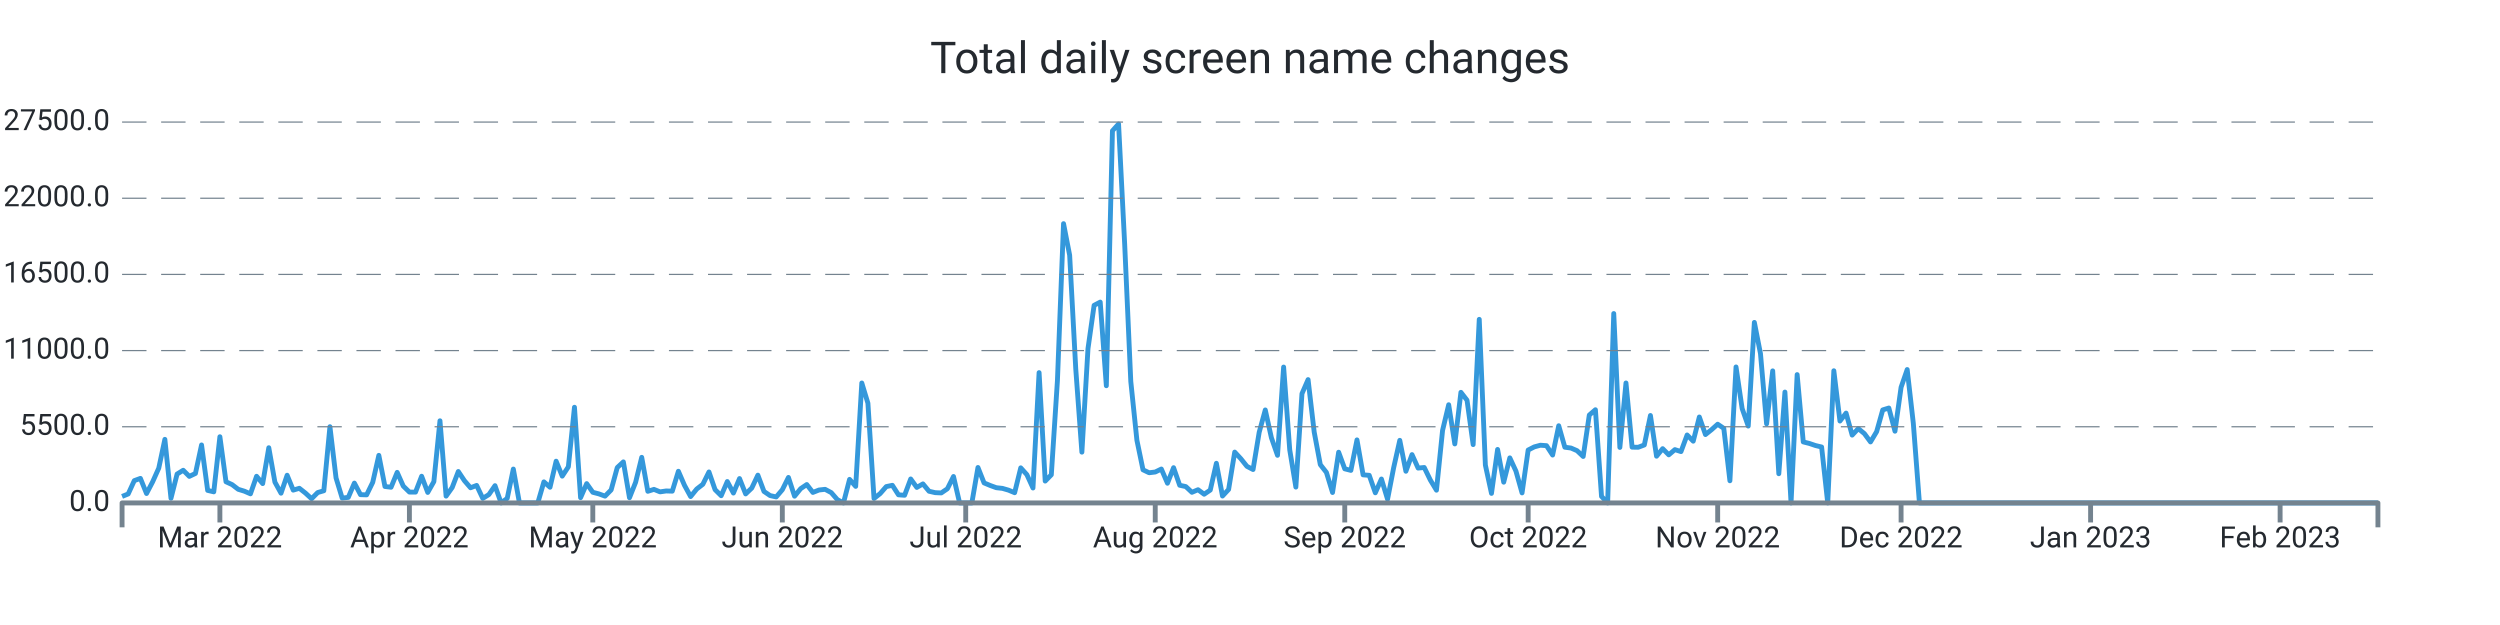
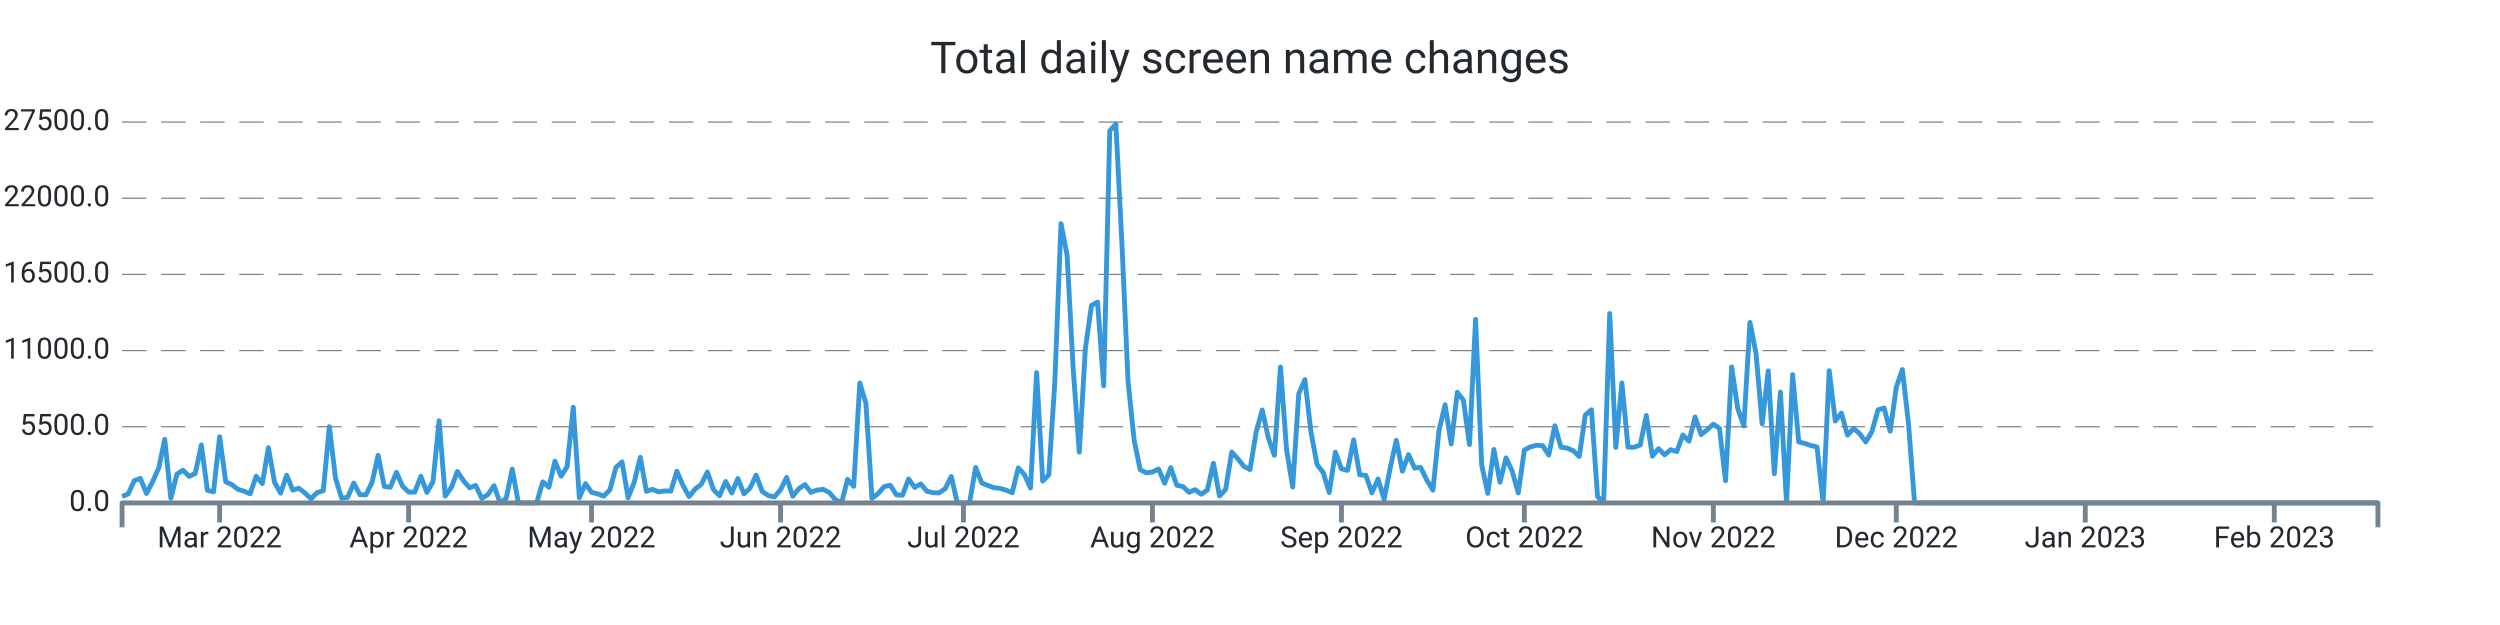
<svg xmlns="http://www.w3.org/2000/svg" width="1024.0" height="256.0" viewBox="0 0 1024.0 256.0" preserveAspectRatio="xMidYMid meet">
-   <path stroke="#3498db" stroke-linejoin="round" d="M 50.0 203.339 L 50 203.339L 52.504 202.33L 55.008 196.867L 57.512 195.948L 60.016 202.143L 62.52 197.355L 65.024 191.761L 67.528 179.962L 70.033 204.094L 72.537 194.172L 75.041 192.618L 77.545 195.125L 80.049 193.928L 82.553 182.248L 85.057 200.866L 87.561 201.456L 90.065 178.89L 92.569 197.338L 95.073 198.501L 97.577 200.418L 100.081 201.184L 102.585 202.267L 105.089 195.091L 107.593 198.081L 110.098 183.389L 112.602 197.474L 115.106 202.018L 117.61 194.66L 120.114 200.753L 122.618 200.004L 125.122 201.972L 127.626 204.275L 130.13 201.745L 132.634 201.014L 135.138 174.783L 137.642 195.761L 140.146 204.003L 142.65 203.731L 145.154 197.877L 147.659 202.608L 150.163 202.693L 152.667 197.559L 155.171 186.514L 157.675 199.266L 160.179 199.573L 162.683 193.48L 165.187 199.108L 167.691 201.547L 170.195 201.57L 172.699 195.069L 175.203 201.7L 177.707 197.287L 180.211 172.355L 182.715 203.209L 185.22 199.675L 187.724 193.129L 190.228 196.89L 192.732 199.788L 195.236 198.83L 197.74 204.134L 200.244 202.579L 202.748 198.926L 205.252 206L 207.756 204.128L 210.26 192.125L 212.764 206L 215.268 206L 217.772 206L 220.276 206L 222.78 197.372L 225.285 199.578L 227.789 188.902L 230.293 195.029L 232.797 191.206L 235.301 166.813L 237.805 203.839L 240.309 198.092L 242.813 201.643L 245.317 202.296L 247.821 203.22L 250.325 200.668L 252.829 191.512L 255.333 189.186L 257.837 203.867L 260.341 197.565L 262.846 187.325L 265.35 201.235L 267.854 200.446L 270.358 201.462L 272.862 201.099L 275.366 201.178L 277.87 193.026L 280.374 198.807L 282.878 203.391L 285.382 200.305L 287.886 198.359L 290.39 193.31L 292.894 200.566L 295.398 203.039L 297.902 197.23L 300.407 201.955L 302.911 196.016L 305.415 202.307L 307.919 199.913L 310.423 194.621L 312.927 201.292L 315.431 202.988L 317.935 203.544L 320.439 200.605L 322.943 195.562L 325.447 203.243L 327.951 200.157L 330.455 198.467L 332.959 201.7L 335.463 200.707L 337.967 200.429L 340.472 201.768L 342.976 204.644L 345.48 206L 347.984 196.356L 350.488 199.215L 352.992 156.874L 355.496 165.151L 358 204.173L 360.504 202.177L 363.008 199.312L 365.512 198.784L 368.016 202.676L 370.52 202.857L 373.024 196.186L 375.528 199.647L 378.033 198.206L 380.537 201.218L 383.041 201.791L 385.545 201.904L 388.049 200.197L 390.553 195.171L 393.057 206L 395.561 206L 398.065 206L 400.569 191.483L 403.073 197.797L 405.577 198.852L 408.081 199.76L 410.585 200.038L 413.089 200.764L 415.593 201.808L 418.098 191.631L 420.602 194.411L 423.106 199.885L 425.61 152.631L 428.114 197.048L 430.618 194.473L 433.122 155.904L 435.626 91.609L 438.13 104.538L 440.634 151.179L 443.138 185.198L 445.642 142.766L 448.146 125.067L 450.65 123.745L 453.154 157.997L 455.659 53.568L 458.163 50.789L 460.667 100.022L 463.171 156.245L 465.675 180.32L 468.179 192.437L 470.683 193.639L 473.187 193.333L 475.691 192.113L 478.195 197.933L 480.699 191.563L 483.203 198.767L 485.707 199.301L 488.211 201.649L 490.715 200.588L 493.22 202.438L 495.724 200.73L 498.228 189.77L 500.732 203.175L 503.236 200.486L 505.74 185.181L 508.244 187.887L 510.748 191.018L 513.252 192.317L 515.756 177.097L 518.26 167.913L 520.764 179.31L 523.268 186.497L 525.772 150.345L 528.276 184.273L 530.78 199.51L 533.285 161.248L 535.789 155.49L 538.293 176.961L 540.797 190.309L 543.301 193.509L 545.805 201.728L 548.309 185.226L 550.813 192.034L 553.317 192.669L 555.821 180.183L 558.325 194.501L 560.829 194.683L 563.333 201.853L 565.837 196.203L 568.341 204.491L 570.846 191.557L 573.35 180.365L 575.854 193.026L 578.358 186.208L 580.862 191.727L 583.366 191.483L 585.87 196.634L 588.374 200.781L 590.878 176.269L 593.382 165.78L 595.886 181.829L 598.39 160.698L 600.894 163.931L 603.398 182.106L 605.902 130.808L 608.407 190.496L 610.911 202.091L 613.415 184.092L 615.919 197.502L 618.423 187.541L 620.927 192.953L 623.431 201.887L 625.935 184.336L 628.439 183.048L 630.943 182.367L 633.447 182.543L 635.951 186.389L 638.455 174.386L 640.959 183.179L 643.463 183.513L 645.967 184.602L 648.472 186.968L 650.976 170.001L 653.48 167.834L 655.984 203.322L 658.488 206L 660.992 128.431L 663.496 183.264L 666 156.869L 668.504 183.156L 671.008 183.201L 673.512 182.26L 676.016 170.188L 678.52 186.866L 681.024 183.774L 683.528 186.299L 686.033 184.171L 688.537 184.966L 691.041 178.17L 693.545 180.705L 696.049 170.801L 698.553 177.994L 701.057 175.991L 703.561 173.756L 706.065 175.458L 708.569 196.918L 711.073 150.305L 713.577 167.34L 716.081 174.522L 718.585 132.056L 721.089 144.831L 723.593 173.609L 726.098 151.911L 728.602 194.036L 731.106 160.595L 733.61 206L 736.114 153.437L 738.618 181.012L 741.122 181.641L 743.626 182.492L 746.13 183.088L 748.634 206L 751.138 151.865L 753.642 172.457L 756.146 169.207L 758.65 178.221L 761.154 175.543L 763.659 177.614L 766.163 181.017L 768.667 176.808L 771.171 167.896L 773.675 167.125L 776.179 176.621L 778.683 158.633L 781.187 151.36L 783.691 173.353L 786.195 206L 788.699 206L 791.203 206L 793.707 206L 796.211 206L 798.715 206L 801.22 206L 803.724 206L 806.228 206L 808.732 206L 811.236 206L 813.74 206L 816.244 206L 818.748 206L 821.252 206L 823.756 206L 826.26 206L 828.764 206L 831.268 206L 833.772 206L 836.276 206L 838.78 206L 841.285 206L 843.789 206L 846.293 206L 848.797 206L 851.301 206L 853.805 206L 856.309 206L 858.813 206L 861.317 206L 863.821 206L 866.325 206L 868.829 206L 871.333 206L 873.837 206L 876.341 206L 878.846 206L 881.35 206L 883.854 206L 886.358 206L 888.862 206L 891.366 206L 893.87 206L 896.374 206L 898.878 206L 901.382 206L 903.886 206L 906.39 206L 908.894 206L 911.398 206L 913.902 206L 916.407 206L 918.911 206L 921.415 206L 923.919 206L 926.423 206L 928.927 206L 931.431 206L 933.935 206L 936.439 206L 938.943 206L 941.447 206L 943.951 206L 946.455 206L 948.959 206L 951.463 206L 953.967 206L 956.472 206L 958.976 206L 961.48 206L 963.984 206L 966.488 206L 968.992 206L 971.496 206L 974 206" stroke-width="2.0" fill="none" />
+   <path stroke="#3498db" stroke-linejoin="round" d="M 50.0 203.339 L 50 203.339L 52.497 202.33L 54.995 196.867L 57.492 195.948L 59.989 202.143L 62.486 197.355L 64.984 191.761L 67.481 179.962L 69.978 204.094L 72.476 194.172L 74.973 192.618L 77.47 195.125L 79.968 193.928L 82.465 182.248L 84.962 200.866L 87.459 201.456L 89.957 178.89L 92.454 197.338L 94.951 198.501L 97.449 200.418L 99.946 201.184L 102.443 202.267L 104.941 195.091L 107.438 198.081L 109.935 183.389L 112.432 197.474L 114.93 202.018L 117.427 194.66L 119.924 200.753L 122.422 200.004L 124.919 201.972L 127.416 204.275L 129.914 201.745L 132.411 201.014L 134.908 174.783L 137.405 195.761L 139.903 204.003L 142.4 203.731L 144.897 197.877L 147.395 202.608L 149.892 202.693L 152.389 197.559L 154.886 186.514L 157.384 199.266L 159.881 199.573L 162.378 193.48L 164.876 199.108L 167.373 201.547L 169.87 201.57L 172.368 195.069L 174.865 201.7L 177.362 197.287L 179.859 172.355L 182.357 203.209L 184.854 199.675L 187.351 193.129L 189.849 196.89L 192.346 199.788L 194.843 198.83L 197.341 204.134L 199.838 202.579L 202.335 198.926L 204.832 206L 207.33 204.128L 209.827 192.125L 212.324 206L 214.822 206L 217.319 206L 219.816 206L 222.314 197.372L 224.811 199.578L 227.308 188.902L 229.805 195.029L 232.303 191.206L 234.8 166.813L 237.297 203.839L 239.795 198.092L 242.292 201.643L 244.789 202.296L 247.286 203.22L 249.784 200.668L 252.281 191.512L 254.778 189.186L 257.276 203.867L 259.773 197.565L 262.27 187.325L 264.768 201.235L 267.265 200.446L 269.762 201.462L 272.259 201.099L 274.757 201.178L 277.254 193.026L 279.751 198.807L 282.249 203.391L 284.746 200.305L 287.243 198.359L 289.741 193.31L 292.238 200.566L 294.735 203.039L 297.232 197.23L 299.73 201.955L 302.227 196.016L 304.724 202.307L 307.222 199.913L 309.719 194.621L 312.216 201.292L 314.714 202.988L 317.211 203.544L 319.708 200.605L 322.205 195.562L 324.703 203.243L 327.2 200.157L 329.697 198.467L 332.195 201.7L 334.692 200.707L 337.189 200.429L 339.686 201.768L 342.184 204.644L 344.681 206L 347.178 196.356L 349.676 199.215L 352.173 156.874L 354.67 165.151L 357.168 204.173L 359.665 202.177L 362.162 199.312L 364.659 198.784L 367.157 202.676L 369.654 202.857L 372.151 196.186L 374.649 199.647L 377.146 198.206L 379.643 201.218L 382.141 201.791L 384.638 201.904L 387.135 200.197L 389.632 195.171L 392.13 206L 394.627 206L 397.124 206L 399.622 191.483L 402.119 197.797L 404.616 198.852L 407.114 199.76L 409.611 200.038L 412.108 200.764L 414.605 201.808L 417.103 191.631L 419.6 194.411L 422.097 199.885L 424.595 152.631L 427.092 197.048L 429.589 194.473L 432.086 155.904L 434.584 91.609L 437.081 104.538L 439.578 151.179L 442.076 185.198L 444.573 142.766L 447.07 125.067L 449.568 123.745L 452.065 157.997L 454.562 53.568L 457.059 50.789L 459.557 100.022L 462.054 156.245L 464.551 180.32L 467.049 192.437L 469.546 193.639L 472.043 193.333L 474.541 192.113L 477.038 197.933L 479.535 191.563L 482.032 198.767L 484.53 199.301L 487.027 201.649L 489.524 200.588L 492.022 202.438L 494.519 200.73L 497.016 189.77L 499.514 203.175L 502.011 200.486L 504.508 185.181L 507.005 187.887L 509.503 191.018L 512 192.317L 514.497 177.097L 516.995 167.913L 519.492 179.31L 521.989 186.497L 524.486 150.345L 526.984 184.273L 529.481 199.51L 531.978 161.248L 534.476 155.49L 536.973 176.961L 539.47 190.309L 541.968 193.509L 544.465 201.728L 546.962 185.226L 549.459 192.034L 551.957 192.669L 554.454 180.183L 556.951 194.501L 559.449 194.683L 561.946 201.853L 564.443 196.203L 566.941 204.491L 569.438 191.557L 571.935 180.365L 574.432 193.026L 576.93 186.208L 579.427 191.727L 581.924 191.483L 584.422 196.634L 586.919 200.781L 589.416 176.269L 591.914 165.78L 594.411 181.829L 596.908 160.698L 599.405 163.931L 601.903 182.106L 604.4 130.808L 606.897 190.496L 609.395 202.091L 611.892 184.092L 614.389 197.502L 616.886 187.541L 619.384 192.953L 621.881 201.887L 624.378 184.336L 626.876 183.048L 629.373 182.367L 631.87 182.543L 634.368 186.389L 636.865 174.386L 639.362 183.179L 641.859 183.513L 644.357 184.602L 646.854 186.968L 649.351 170.001L 651.849 167.834L 654.346 203.322L 656.843 206L 659.341 128.431L 661.838 183.264L 664.335 156.869L 666.832 183.156L 669.33 183.201L 671.827 182.26L 674.324 170.188L 676.822 186.866L 679.319 183.774L 681.816 186.299L 684.314 184.171L 686.811 184.966L 689.308 178.17L 691.805 180.705L 694.303 170.801L 696.8 177.994L 699.297 175.991L 701.795 173.756L 704.292 175.458L 706.789 196.918L 709.286 150.305L 711.784 167.34L 714.281 174.522L 716.778 132.056L 719.276 144.831L 721.773 173.609L 724.27 151.911L 726.768 194.036L 729.265 160.595L 731.762 206L 734.259 153.437L 736.757 181.012L 739.254 181.641L 741.751 182.492L 744.249 183.088L 746.746 206L 749.243 151.865L 751.741 172.457L 754.238 169.207L 756.735 178.221L 759.232 175.543L 761.73 177.614L 764.227 181.017L 766.724 176.808L 769.222 167.896L 771.719 167.125L 774.216 176.621L 776.714 158.633L 779.211 151.36L 781.708 173.353L 784.205 206L 786.703 206L 789.2 206L 791.697 206L 794.195 206L 796.692 206L 799.189 206L 801.686 206L 804.184 206L 806.681 206L 809.178 206L 811.676 206L 814.173 206L 816.67 206L 819.168 206L 821.665 206L 824.162 206L 826.659 206L 829.157 206L 831.654 206L 834.151 206L 836.649 206L 839.146 206L 841.643 206L 844.141 206L 846.638 206L 849.135 206L 851.632 206L 854.13 206L 856.627 206L 859.124 206L 861.622 206L 864.119 206L 866.616 206L 869.114 206L 871.611 206L 874.108 206L 876.605 206L 879.103 206L 881.6 206L 884.097 206L 886.595 206L 889.092 206L 891.589 206L 894.086 206L 896.584 206L 899.081 206L 901.578 206L 904.076 206L 906.573 206L 909.07 206L 911.568 206L 914.065 206L 916.562 206L 919.059 206L 921.557 206L 924.054 206L 926.551 206L 929.049 206L 931.546 206L 934.043 206L 936.541 206L 939.038 206L 941.535 206L 944.032 206L 946.53 206L 949.027 206L 951.524 206L 954.022 206L 956.519 206L 959.016 206L 961.514 206L 964.011 206L 966.508 206L 969.005 206L 971.503 206L 974 206" stroke-width="2.0" fill="none" />
  <text x="45.0" font-family="-apple-system, system-ui, BlinkMacSystemFont, Roboto" y="50.0" dominant-baseline="middle" text-anchor="end" font-size="12" fill="#24292f">27500.0</text>
  <path stroke="#74838f" stroke-dasharray="10 6" stroke-width="0.5" d="M 50.0 50.0 L 974.0 50.0" />
  <text x="45.0" font-family="-apple-system, system-ui, BlinkMacSystemFont, Roboto" y="81.2" dominant-baseline="middle" text-anchor="end" font-size="12" fill="#24292f">22000.0</text>
  <path stroke="#74838f" stroke-dasharray="10 6" stroke-width="0.5" d="M 50.0 81.2 L 974.0 81.2" />
  <text x="45.0" font-family="-apple-system, system-ui, BlinkMacSystemFont, Roboto" y="112.4" dominant-baseline="middle" text-anchor="end" font-size="12" fill="#24292f">16500.0</text>
  <path stroke="#74838f" stroke-dasharray="10 6" stroke-width="0.5" d="M 50.0 112.4 L 974.0 112.4" />
  <text x="45.0" font-family="-apple-system, system-ui, BlinkMacSystemFont, Roboto" y="143.6" dominant-baseline="middle" text-anchor="end" font-size="12" fill="#24292f">11000.0</text>
  <path stroke="#74838f" stroke-dasharray="10 6" stroke-width="0.5" d="M 50.0 143.6 L 974.0 143.6" />
  <text x="45.0" font-family="-apple-system, system-ui, BlinkMacSystemFont, Roboto" y="174.8" dominant-baseline="middle" text-anchor="end" font-size="12" fill="#24292f">5500.0</text>
  <path stroke="#74838f" stroke-dasharray="10 6" stroke-width="0.5" d="M 50.0 174.8 L 974.0 174.8" />
  <text x="45.0" font-family="-apple-system, system-ui, BlinkMacSystemFont, Roboto" y="206.0" dominant-baseline="middle" text-anchor="end" font-size="12" fill="#24292f">0.0</text>
-   <path stroke="#74838f" stroke-width="2.0" d="M 90.065 206.0 L 90.065 214.0" />
-   <text x="90.065" font-family="-apple-system, system-ui, BlinkMacSystemFont, Roboto" y="216.0" dominant-baseline="hanging" text-anchor="middle" font-size="12" fill="#24292f">Mar 2022</text>
-   <path stroke="#74838f" stroke-width="2.0" d="M 167.691 206.0 L 167.691 214.0" />
-   <text x="167.691" font-family="-apple-system, system-ui, BlinkMacSystemFont, Roboto" y="216.0" dominant-baseline="hanging" text-anchor="middle" font-size="12" fill="#24292f">Apr 2022</text>
-   <path stroke="#74838f" stroke-width="2.0" d="M 242.813 206.0 L 242.813 214.0" />
-   <text x="242.813" font-family="-apple-system, system-ui, BlinkMacSystemFont, Roboto" y="216.0" dominant-baseline="hanging" text-anchor="middle" font-size="12" fill="#24292f">May 2022</text>
-   <path stroke="#74838f" stroke-width="2.0" d="M 320.439 206.0 L 320.439 214.0" />
-   <text x="320.439" font-family="-apple-system, system-ui, BlinkMacSystemFont, Roboto" y="216.0" dominant-baseline="hanging" text-anchor="middle" font-size="12" fill="#24292f">Jun 2022</text>
-   <path stroke="#74838f" stroke-width="2.0" d="M 395.561 206.0 L 395.561 214.0" />
-   <text x="395.561" font-family="-apple-system, system-ui, BlinkMacSystemFont, Roboto" y="216.0" dominant-baseline="hanging" text-anchor="middle" font-size="12" fill="#24292f">Jul 2022</text>
-   <path stroke="#74838f" stroke-width="2.0" d="M 473.187 206.0 L 473.187 214.0" />
-   <text x="473.187" font-family="-apple-system, system-ui, BlinkMacSystemFont, Roboto" y="216.0" dominant-baseline="hanging" text-anchor="middle" font-size="12" fill="#24292f">Aug 2022</text>
-   <path stroke="#74838f" stroke-width="2.0" d="M 550.813 206.0 L 550.813 214.0" />
-   <text x="550.813" font-family="-apple-system, system-ui, BlinkMacSystemFont, Roboto" y="216.0" dominant-baseline="hanging" text-anchor="middle" font-size="12" fill="#24292f">Sep 2022</text>
-   <path stroke="#74838f" stroke-width="2.0" d="M 625.935 206.0 L 625.935 214.0" />
-   <text x="625.935" font-family="-apple-system, system-ui, BlinkMacSystemFont, Roboto" y="216.0" dominant-baseline="hanging" text-anchor="middle" font-size="12" fill="#24292f">Oct 2022</text>
-   <path stroke="#74838f" stroke-width="2.0" d="M 703.561 206.0 L 703.561 214.0" />
-   <text x="703.561" font-family="-apple-system, system-ui, BlinkMacSystemFont, Roboto" y="216.0" dominant-baseline="hanging" text-anchor="middle" font-size="12" fill="#24292f">Nov 2022</text>
-   <path stroke="#74838f" stroke-width="2.0" d="M 778.683 206.0 L 778.683 214.0" />
-   <text x="778.683" font-family="-apple-system, system-ui, BlinkMacSystemFont, Roboto" y="216.0" dominant-baseline="hanging" text-anchor="middle" font-size="12" fill="#24292f">Dec 2022</text>
-   <path stroke="#74838f" stroke-width="2.0" d="M 856.309 206.0 L 856.309 214.0" />
-   <text x="856.309" font-family="-apple-system, system-ui, BlinkMacSystemFont, Roboto" y="216.0" dominant-baseline="hanging" text-anchor="middle" font-size="12" fill="#24292f">Jan 2023</text>
-   <path stroke="#74838f" stroke-width="2.0" d="M 933.935 206.0 L 933.935 214.0" />
-   <text x="933.935" font-family="-apple-system, system-ui, BlinkMacSystemFont, Roboto" y="216.0" dominant-baseline="hanging" text-anchor="middle" font-size="12" fill="#24292f">Feb 2023</text>
+   <path stroke="#74838f" stroke-width="2.0" d="M 89.957 206.0 L 89.957 214.0" />
+   <text x="89.957" font-family="-apple-system, system-ui, BlinkMacSystemFont, Roboto" y="216.0" dominant-baseline="hanging" text-anchor="middle" font-size="12" fill="#24292f">Mar 2022</text>
+   <path stroke="#74838f" stroke-width="2.0" d="M 167.373 206.0 L 167.373 214.0" />
+   <text x="167.373" font-family="-apple-system, system-ui, BlinkMacSystemFont, Roboto" y="216.0" dominant-baseline="hanging" text-anchor="middle" font-size="12" fill="#24292f">Apr 2022</text>
+   <path stroke="#74838f" stroke-width="2.0" d="M 242.292 206.0 L 242.292 214.0" />
+   <text x="242.292" font-family="-apple-system, system-ui, BlinkMacSystemFont, Roboto" y="216.0" dominant-baseline="hanging" text-anchor="middle" font-size="12" fill="#24292f">May 2022</text>
+   <path stroke="#74838f" stroke-width="2.0" d="M 319.708 206.0 L 319.708 214.0" />
+   <text x="319.708" font-family="-apple-system, system-ui, BlinkMacSystemFont, Roboto" y="216.0" dominant-baseline="hanging" text-anchor="middle" font-size="12" fill="#24292f">Jun 2022</text>
+   <path stroke="#74838f" stroke-width="2.0" d="M 394.627 206.0 L 394.627 214.0" />
+   <text x="394.627" font-family="-apple-system, system-ui, BlinkMacSystemFont, Roboto" y="216.0" dominant-baseline="hanging" text-anchor="middle" font-size="12" fill="#24292f">Jul 2022</text>
+   <path stroke="#74838f" stroke-width="2.0" d="M 472.043 206.0 L 472.043 214.0" />
+   <text x="472.043" font-family="-apple-system, system-ui, BlinkMacSystemFont, Roboto" y="216.0" dominant-baseline="hanging" text-anchor="middle" font-size="12" fill="#24292f">Aug 2022</text>
+   <path stroke="#74838f" stroke-width="2.0" d="M 549.459 206.0 L 549.459 214.0" />
+   <text x="549.459" font-family="-apple-system, system-ui, BlinkMacSystemFont, Roboto" y="216.0" dominant-baseline="hanging" text-anchor="middle" font-size="12" fill="#24292f">Sep 2022</text>
+   <path stroke="#74838f" stroke-width="2.0" d="M 624.378 206.0 L 624.378 214.0" />
+   <text x="624.378" font-family="-apple-system, system-ui, BlinkMacSystemFont, Roboto" y="216.0" dominant-baseline="hanging" text-anchor="middle" font-size="12" fill="#24292f">Oct 2022</text>
+   <path stroke="#74838f" stroke-width="2.0" d="M 701.795 206.0 L 701.795 214.0" />
+   <text x="701.795" font-family="-apple-system, system-ui, BlinkMacSystemFont, Roboto" y="216.0" dominant-baseline="hanging" text-anchor="middle" font-size="12" fill="#24292f">Nov 2022</text>
+   <path stroke="#74838f" stroke-width="2.0" d="M 776.714 206.0 L 776.714 214.0" />
+   <text x="776.714" font-family="-apple-system, system-ui, BlinkMacSystemFont, Roboto" y="216.0" dominant-baseline="hanging" text-anchor="middle" font-size="12" fill="#24292f">Dec 2022</text>
+   <path stroke="#74838f" stroke-width="2.0" d="M 854.13 206.0 L 854.13 214.0" />
+   <text x="854.13" font-family="-apple-system, system-ui, BlinkMacSystemFont, Roboto" y="216.0" dominant-baseline="hanging" text-anchor="middle" font-size="12" fill="#24292f">Jan 2023</text>
+   <path stroke="#74838f" stroke-width="2.0" d="M 931.546 206.0 L 931.546 214.0" />
+   <text x="931.546" font-family="-apple-system, system-ui, BlinkMacSystemFont, Roboto" y="216.0" dominant-baseline="hanging" text-anchor="middle" font-size="12" fill="#24292f">Feb 2023</text>
  <path stroke="#74838f" stroke-linejoin="round" stroke-width="2.0" d="M 50.0 216.0 L 50.0 206.0 L 974.0 206.0 L 974.0 216.0" fill="none" />
  <text x="512.0" y="25.0" font-family="-apple-system, system-ui, BlinkMacSystemFont, Roboto" dominant-baseline="middle" text-anchor="middle" font-size="18" fill="#24292f">Total daily screen name changes</text>
</svg>
